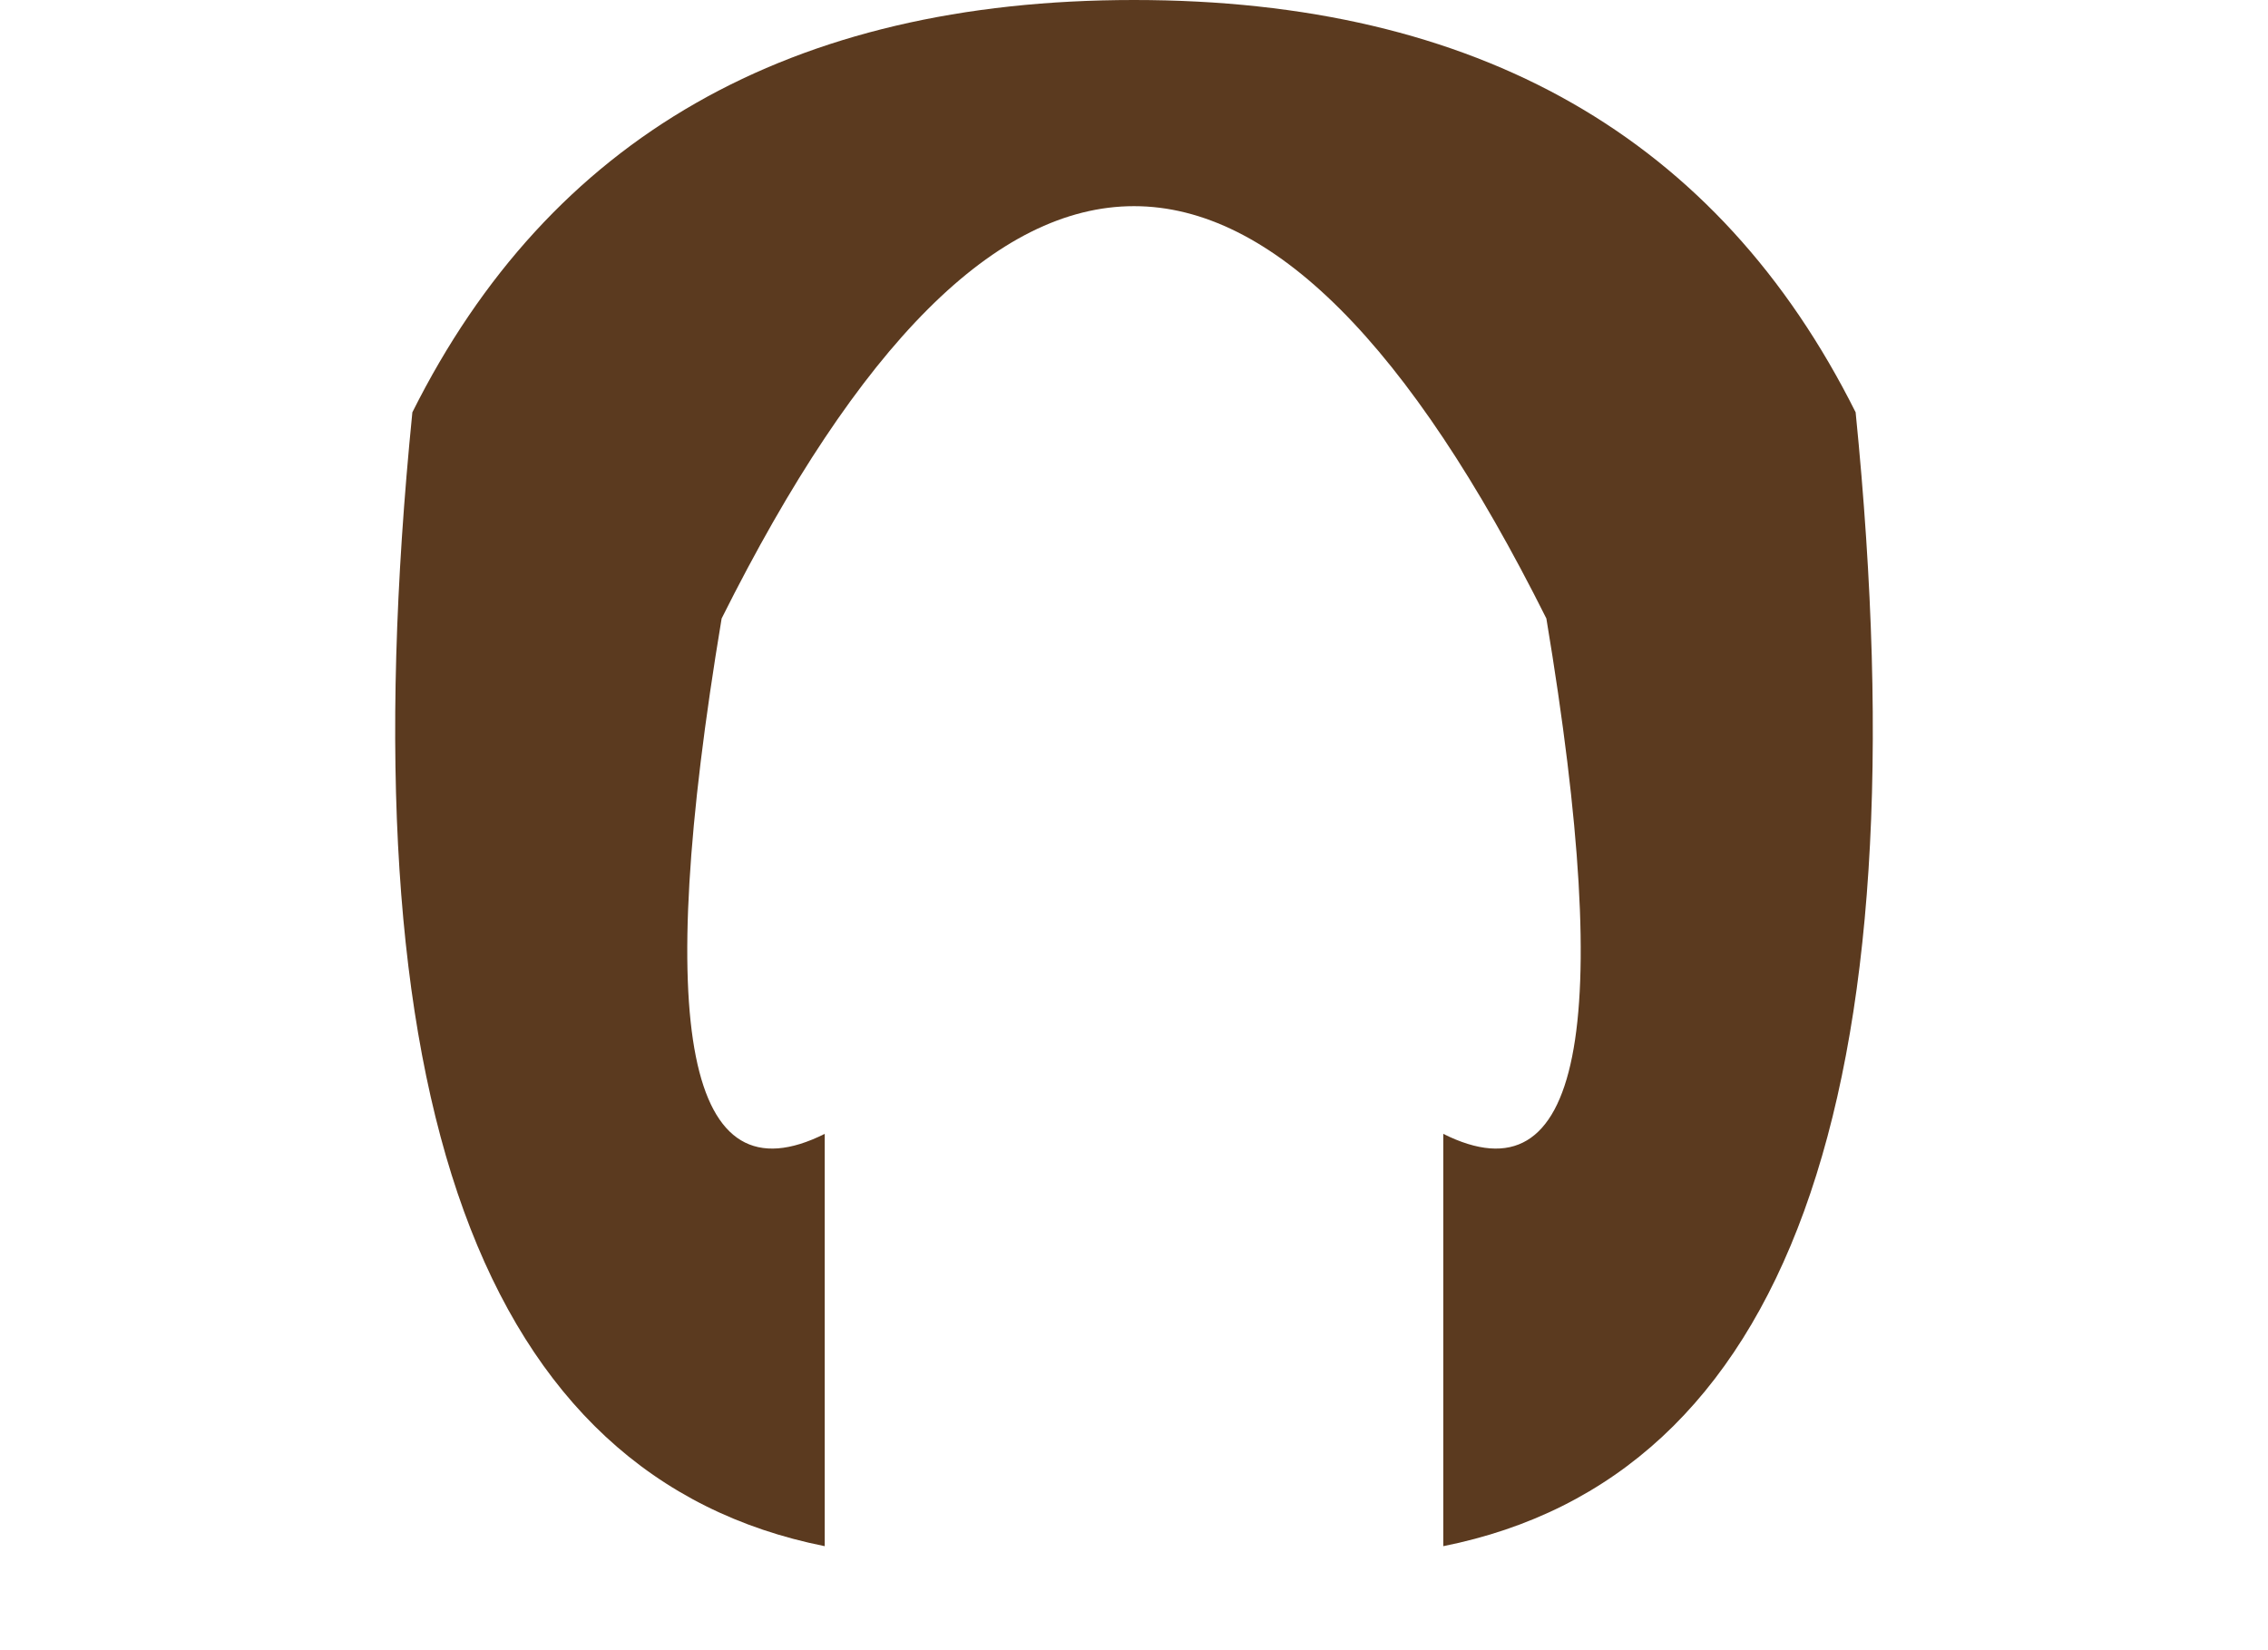
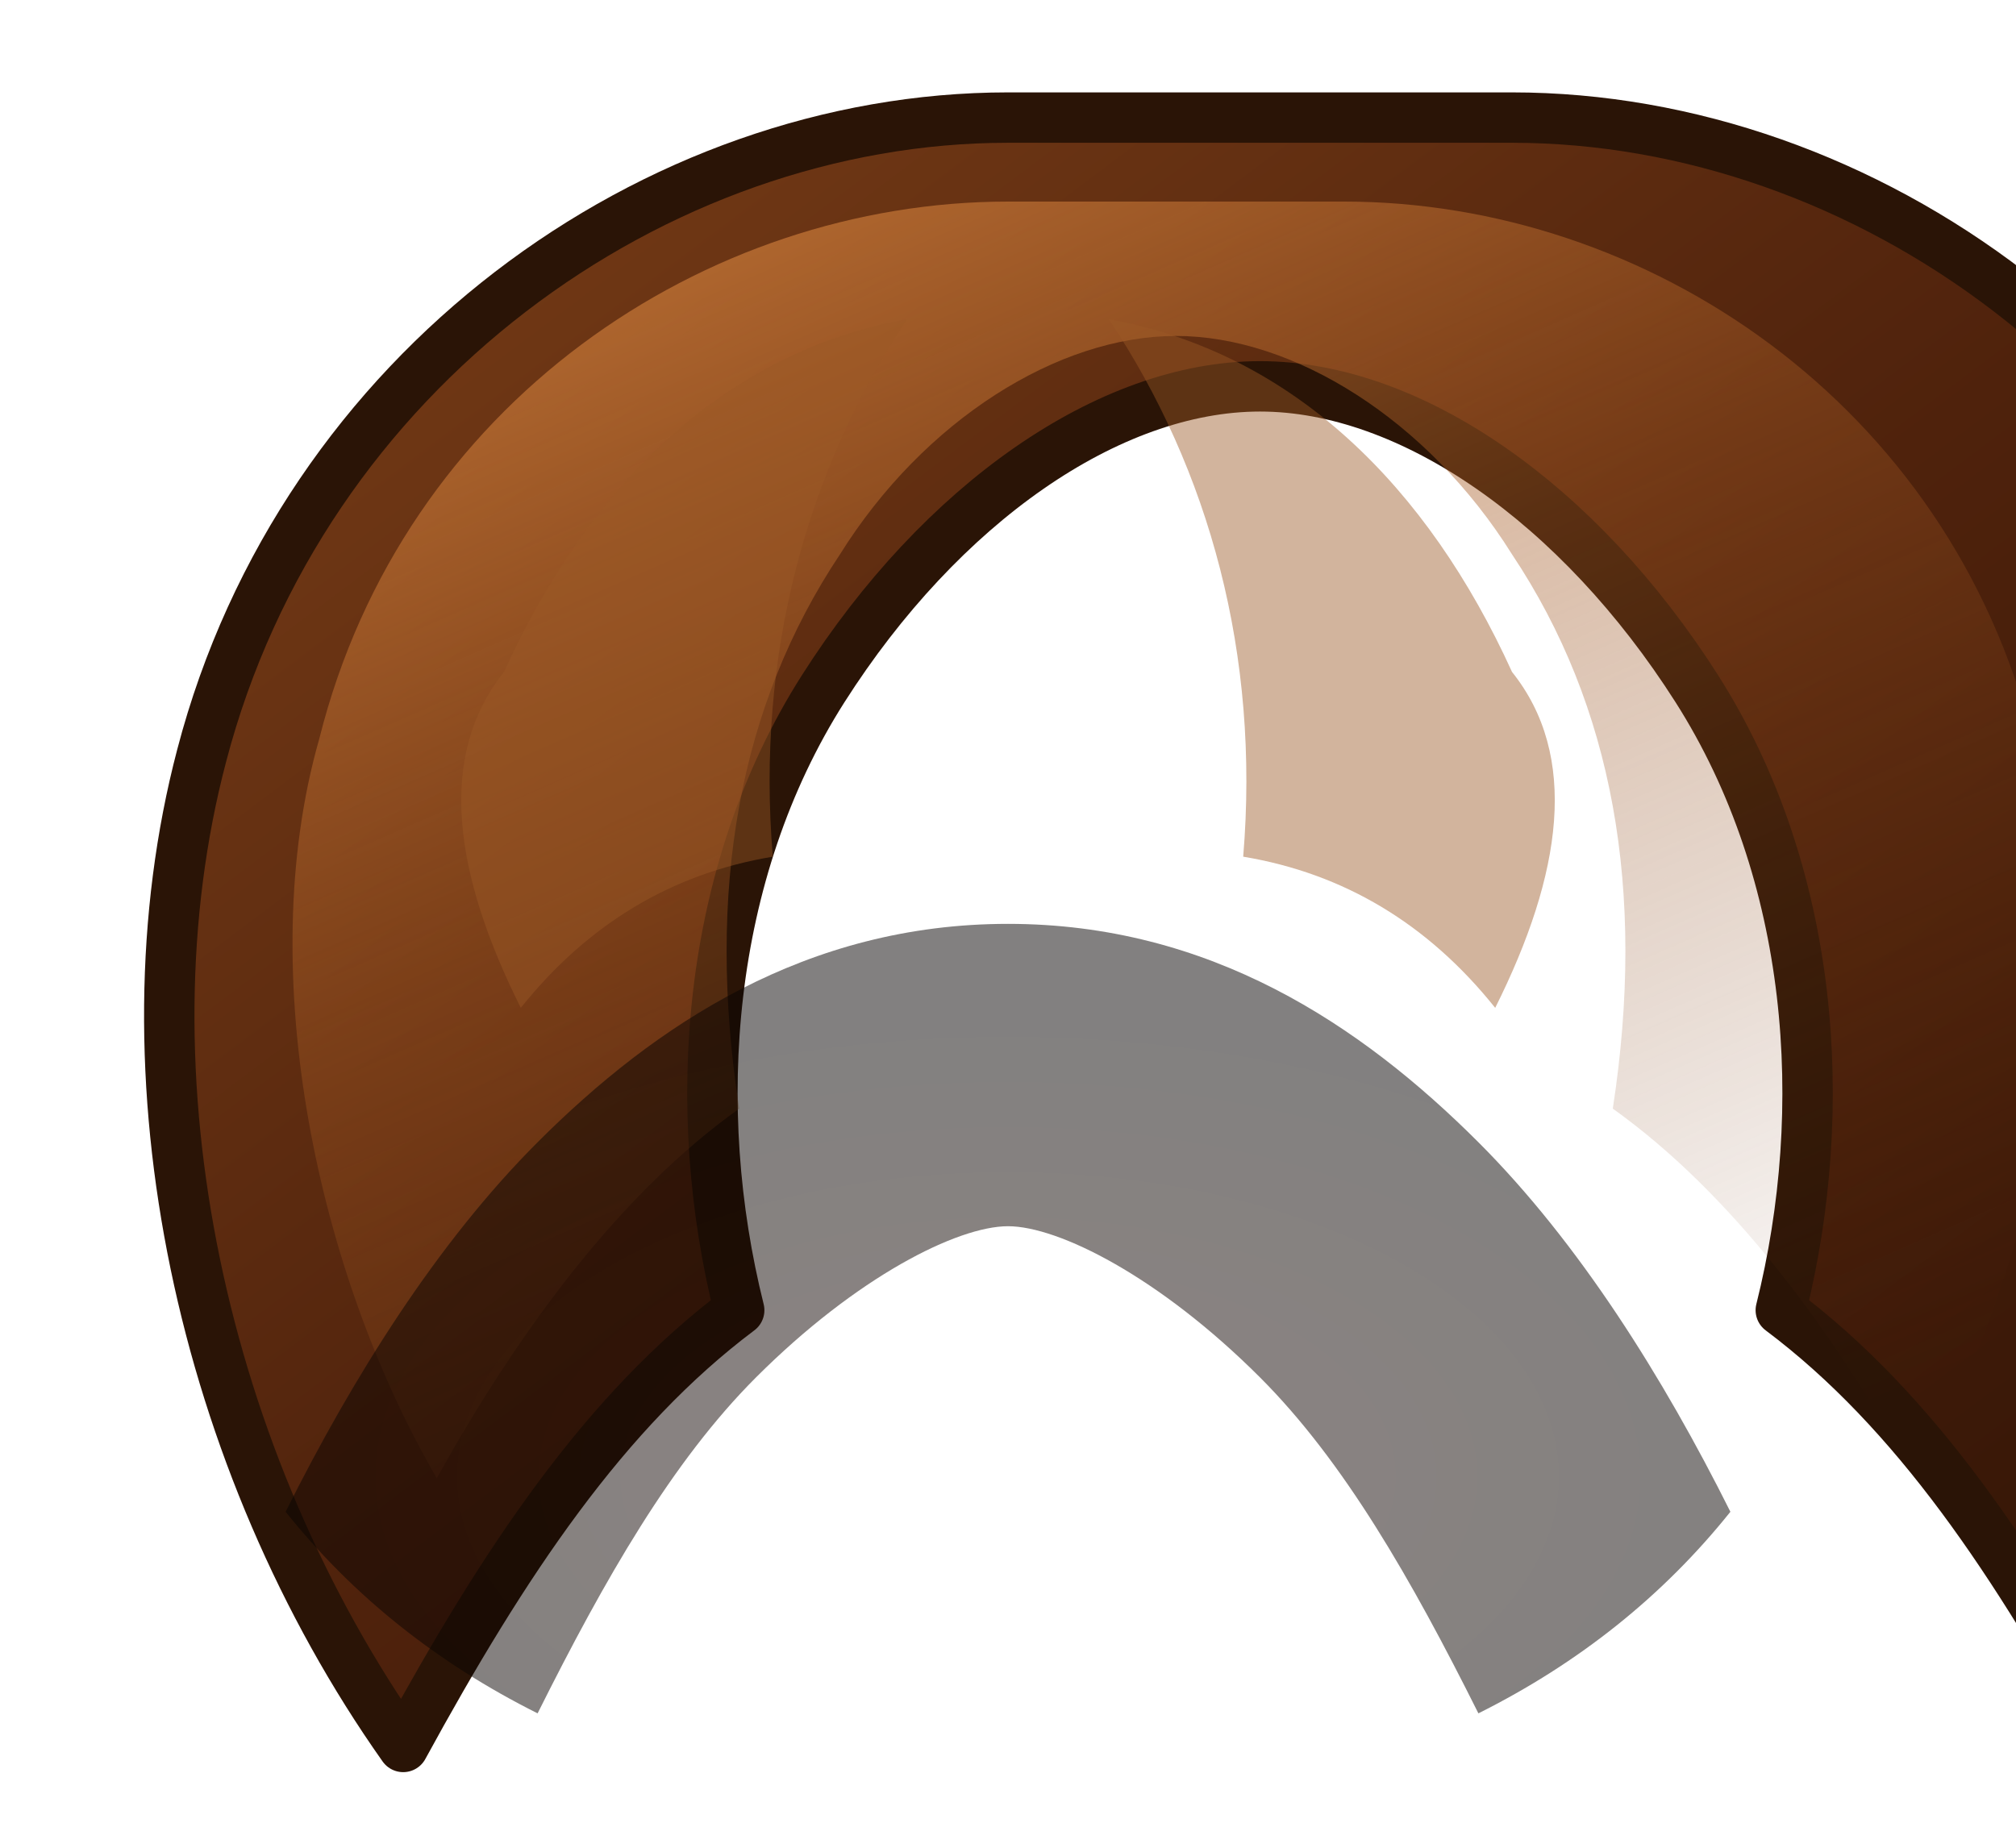
- <svg xmlns="http://www.w3.org/2000/svg" viewBox="0 0 220 160">
-   <path d="M40 40 Q30 140 80 150 L80 110 Q60 120 70 60 Q90 20 110 20 Q130 20 150 60 Q160 120 140 110 L140 150 Q190 140 180 40 Q160 0 110 0 Q60 0 40 40 Z" fill="#5b3a1f" />
+ <svg xmlns="http://www.w3.org/2000/svg" viewBox="0 0 240 220">
+   <defs>
+     <linearGradient id="brownBase" x1="0" x2="1" y1="0" y2="1">
+       <stop offset="0%" stop-color="#7b3f18" />
+       <stop offset="50%" stop-color="#4f220c" />
+       <stop offset="100%" stop-color="#2f1305" />
+     </linearGradient>
+     <linearGradient id="brownHighlight" x1="0.2" x2="0.8" y1="0" y2="1">
+       <stop offset="0%" stop-color="#c97a3a" stop-opacity="0.8" />
+       <stop offset="40%" stop-color="#a55a24" stop-opacity="0.4" />
+       <stop offset="100%" stop-color="#6b320f" stop-opacity="0" />
+     </linearGradient>
+     <radialGradient id="brownShadow" cx="0.5" cy="0.7" r="0.6">
+       <stop offset="0%" stop-color="#1a0904" />
+       <stop offset="100%" stop-color="#050201" />
+     </radialGradient>
+   </defs>
+   <g fill="none" fill-rule="evenodd">
+     <path d="M120 14c-42 0-84 30-96 76-10 38 0 84 24 118 12-22 24-40 40-52-6-24-4-52 10-74 14-22 34-36 52-36s38 14 52 36c14 22 16 50 10 74 16 12 28 30 40 52 24-34 34-80 24-118-12-46-54-76-96-76z" fill="url(#brownBase)" stroke="#2a1406" stroke-width="6" stroke-linejoin="round" />
+     <path d="M120 24c-36 0-72 24-82 64-8 28 0 64 14 88 10-18 22-34 36-44-4-26 0-48 12-66 10-16 26-26 40-26s30 10 40 26c12 18 16 40 12 66 14 10 26 26 36 44 14-24 22-60 14-88-10-40-46-64-82-64z" fill="url(#brownHighlight)" />
+     <path d="M120 110c-24 0-42 12-56 26-12 12-22 28-30 44 8 10 18 18 30 24 8-16 16-30 26-40 12-12 24-18 30-18s18 6 30 18c10 10 18 24 26 40 12-6 22-14 30-24-8-16-18-32-30-44-14-14-32-26-56-26z" fill="url(#brownShadow)" opacity="0.5" />
+     <path d="M60 80c10-22 26-38 48-42-12 18-18 40-16 64-12 2-22 8-30 18-8-16-10-30-2-40z" fill="#9b5825" opacity="0.45" />
+     <path d="M180 80c-10-22-26-38-48-42 12 18 18 40 16 64 12 2 22 8 30 18 8-16 10-30 2-40z" fill="#9b5825" opacity="0.45" />
+   </g>
</svg>
